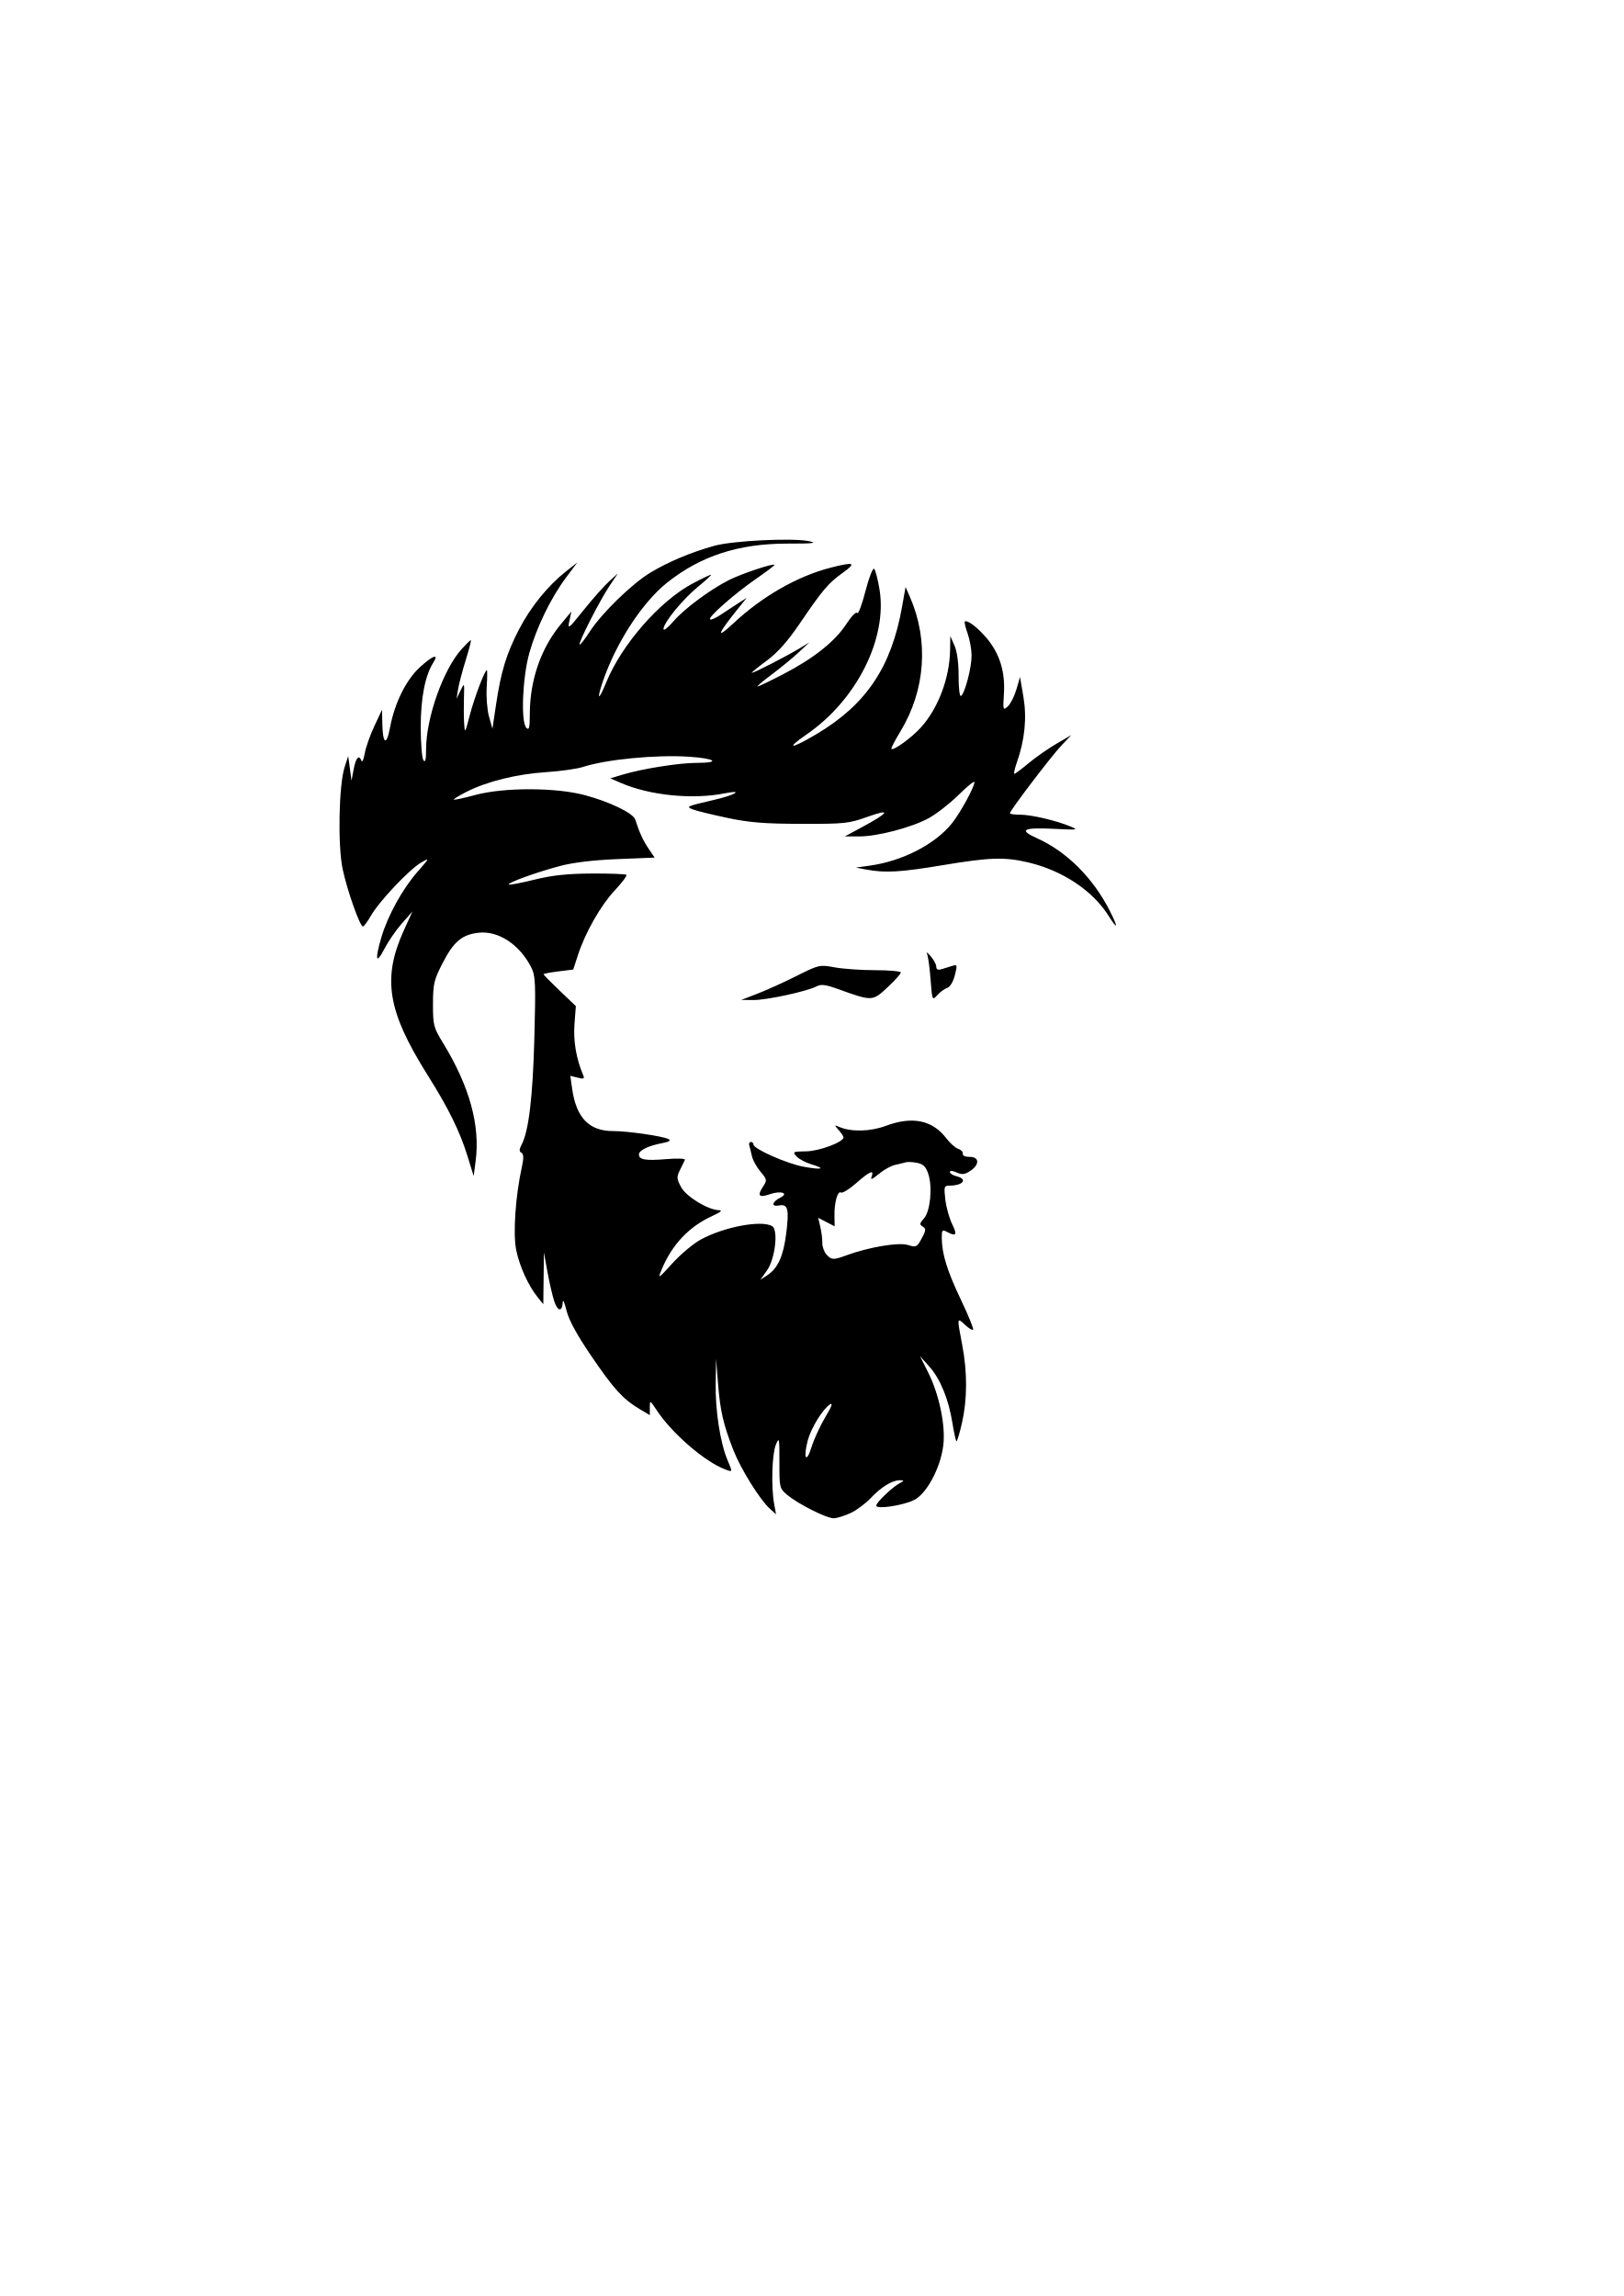
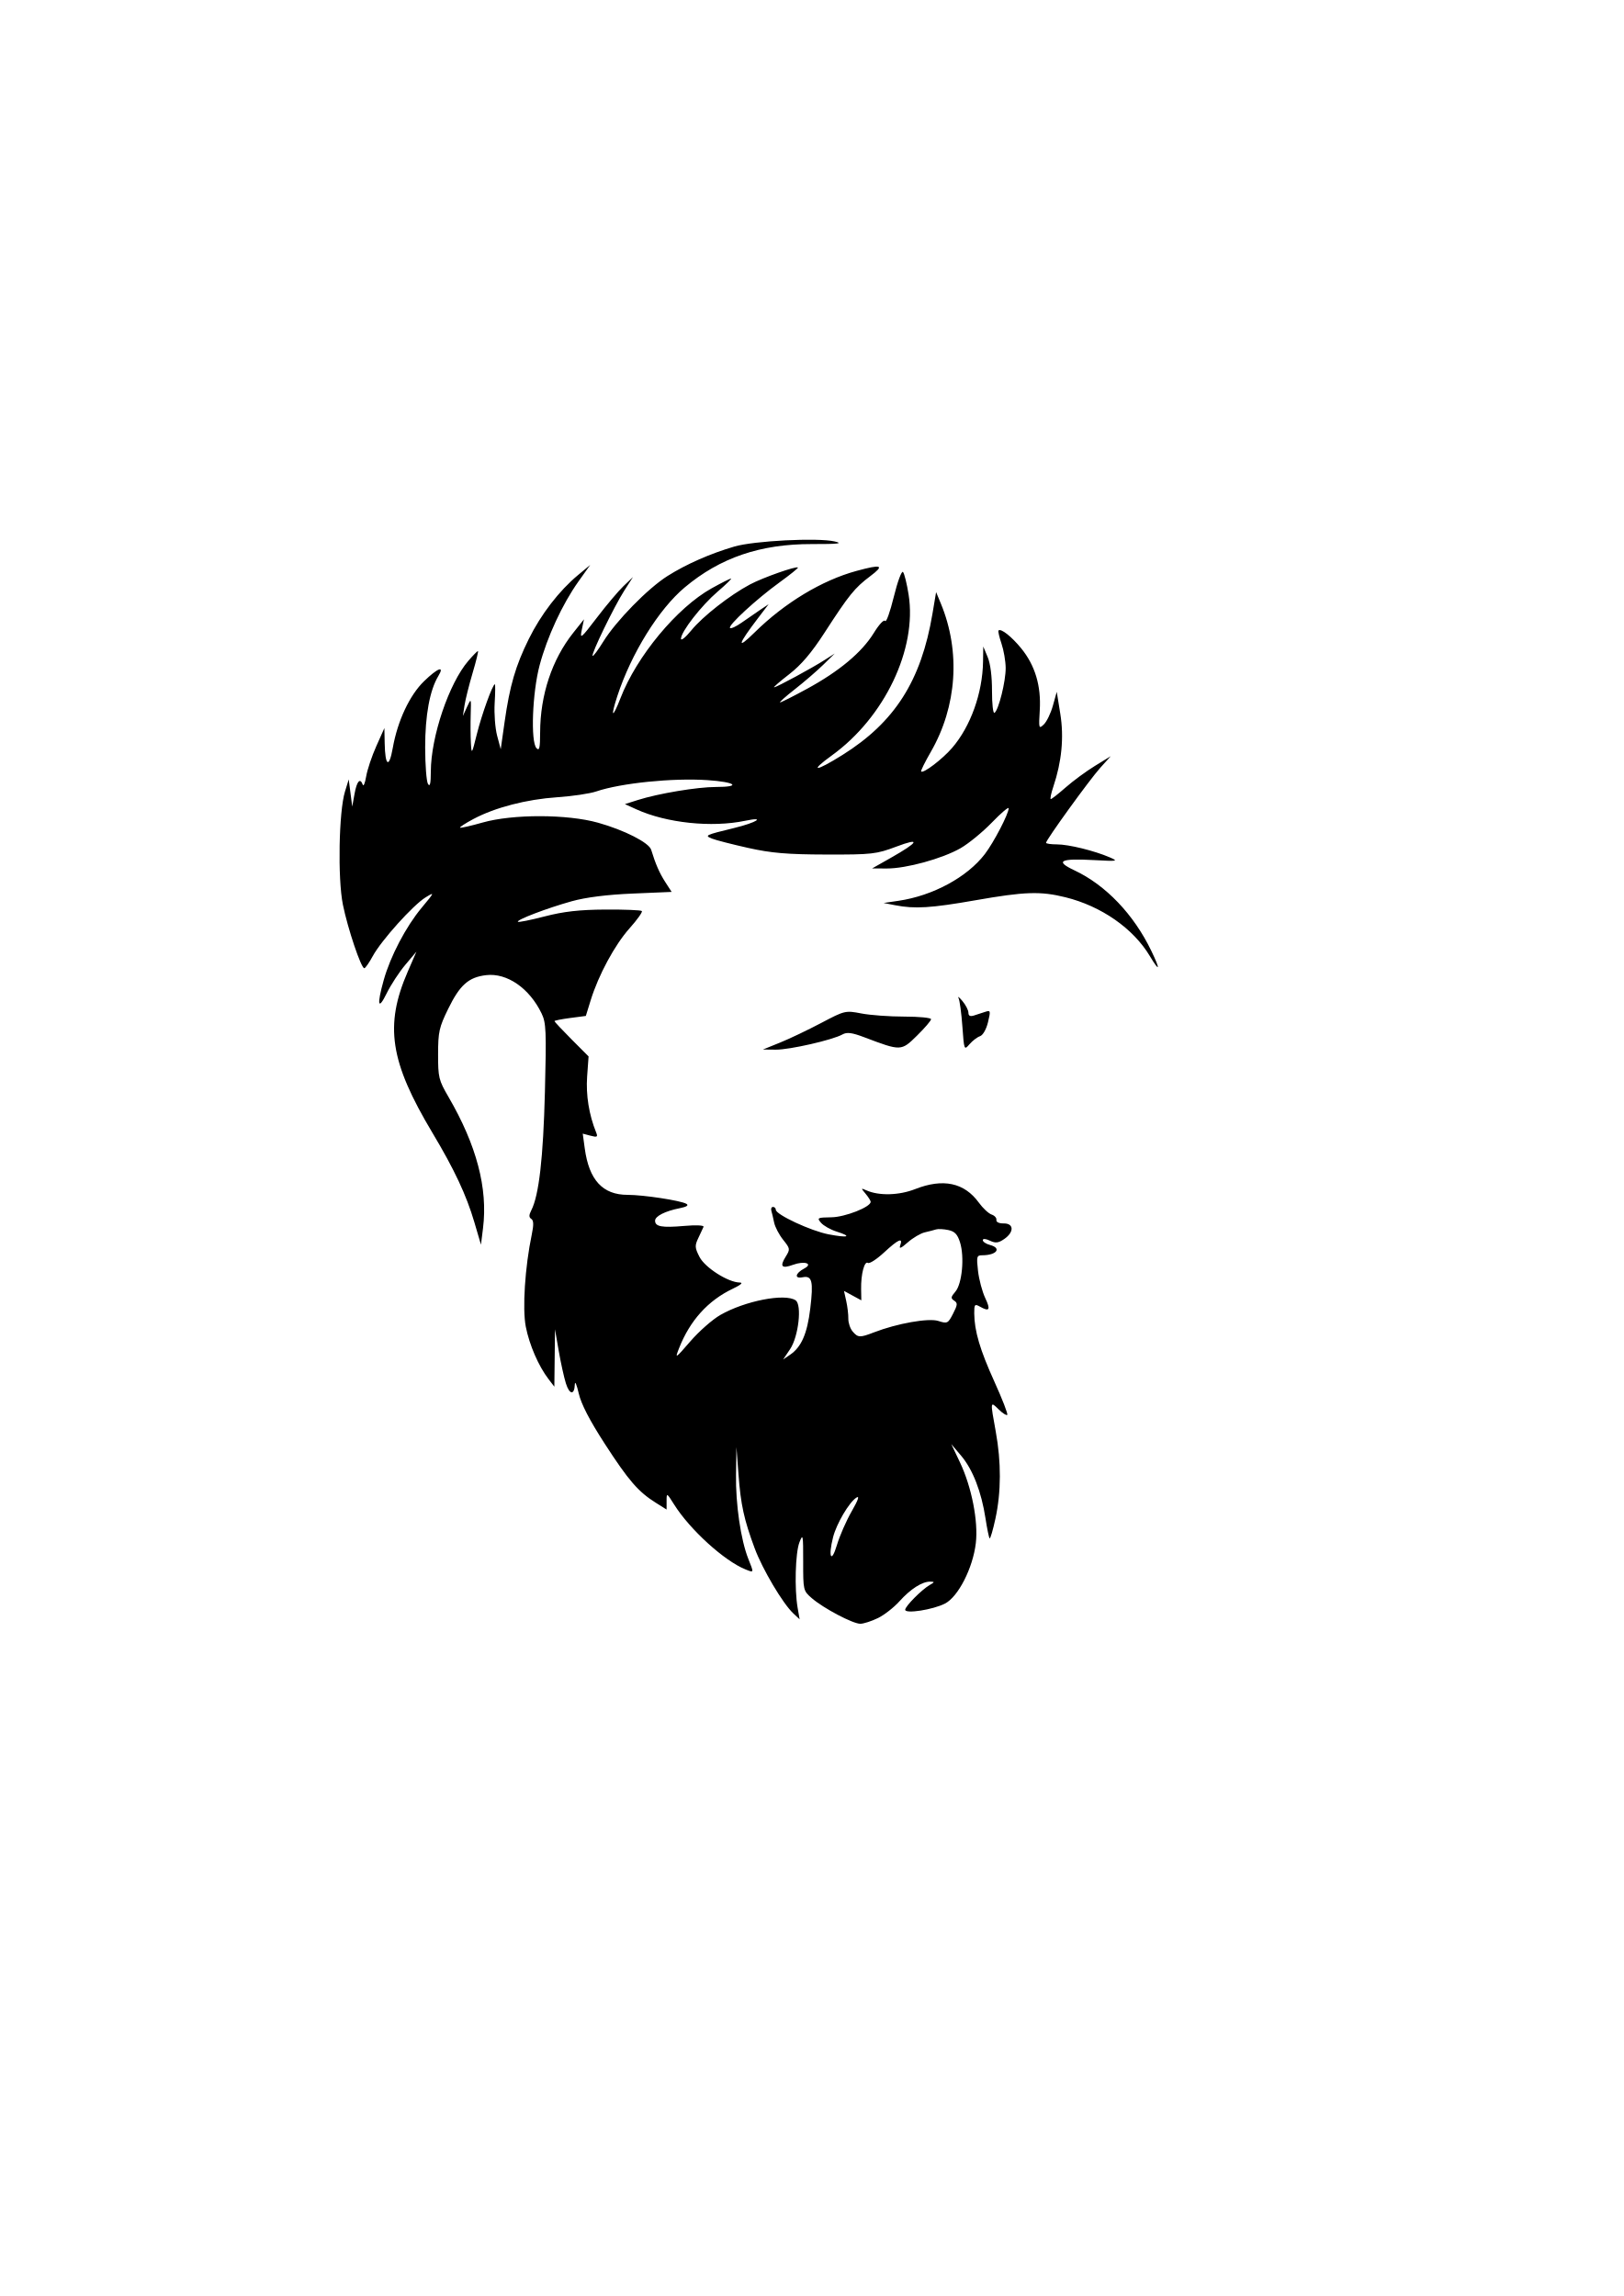
<svg xmlns="http://www.w3.org/2000/svg" width="210mm" height="297mm" viewBox="0 0 210 297" version="1.1" id="svg1" xml:space="preserve">
  <defs id="defs1" />
  <g id="layer1">
-     <path style="fill:#000000" d="m 109.98,195.737 c 0.776,-0.36 1.967,-1.243 2.646,-1.963 1.357,-1.438 2.795,-2.312 3.775,-2.295 0.571,0.01 0.563,0.05 -0.071,0.399 -0.981,0.54 -2.999,2.48 -2.999,2.883 0,0.504 3.408,-6.6e-4 4.885,-0.723 1.623,-0.793 3.418,-4.139 3.781,-7.047 0.319,-2.551 -0.512,-6.573 -1.954,-9.458 l -1.058,-2.117 1.223,1.375 c 1.413,1.588 2.477,4.198 2.977,7.302 0.193,1.197 0.42,2.246 0.505,2.331 0.085,0.085 0.408,-0.96 0.718,-2.321 0.705,-3.101 0.717,-6.585 0.034,-10.155 -0.683,-3.569 -0.684,-3.562 0.351,-2.59 0.484,0.455 0.963,0.745 1.063,0.645 0.1,-0.1 -0.605,-1.834 -1.568,-3.853 -1.787,-3.748 -2.468,-5.945 -2.484,-8.004 -0.008,-1.037 0.063,-1.121 0.674,-0.794 1.198,0.641 1.363,0.399 0.674,-0.992 -0.369,-0.747 -0.768,-2.175 -0.887,-3.175 -0.198,-1.669 -0.156,-1.818 0.511,-1.818 1.775,0 2.439,-0.832 0.96,-1.203 -0.485,-0.122 -0.882,-0.374 -0.882,-0.56 0,-0.201 0.353,-0.178 0.867,0.057 0.695,0.317 1.046,0.278 1.764,-0.192 1.234,-0.809 1.193,-1.838 -0.074,-1.82 -0.566,0.008 -0.936,-0.161 -0.889,-0.406 0.045,-0.231 -0.219,-0.515 -0.586,-0.631 -0.367,-0.116 -1.069,-0.739 -1.56,-1.383 -1.788,-2.344 -4.39,-2.873 -7.819,-1.591 -1.986,0.743 -4.44,0.803 -5.991,0.146 -0.679,-0.287 -0.682,-0.272 -0.088,0.406 0.34,0.388 0.617,0.808 0.617,0.935 0,0.608 -3.137,1.783 -4.825,1.806 -1.72,0.024 -1.794,0.062 -1.265,0.646 0.308,0.341 1.171,0.803 1.917,1.027 1.952,0.585 1.411,0.757 -0.995,0.317 -2.169,-0.397 -6.473,-2.304 -6.473,-2.869 0,-0.182 -0.154,-0.331 -0.342,-0.331 -0.188,0 -0.281,0.198 -0.206,0.441 0.075,0.243 0.228,0.865 0.342,1.384 0.113,0.519 0.611,1.424 1.106,2.013 0.868,1.032 0.879,1.103 0.305,1.978 -0.75,1.145 -0.481,1.425 0.903,0.942 1.413,-0.493 2.525,-0.145 1.379,0.431 -1.113,0.56 -1.243,1.222 -0.2,1.023 1.17,-0.224 1.345,0.458 0.939,3.662 -0.37,2.916 -1.083,4.477 -2.455,5.371 l -0.875,0.57 0.857,-1.212 c 1.038,-1.468 1.478,-5.192 0.673,-5.702 -1.326,-0.84 -6.206,0.065 -9.233,1.712 -0.959,0.522 -2.614,1.906 -3.678,3.075 -1.861,2.046 -1.913,2.077 -1.389,0.807 1.336,-3.234 3.548,-5.565 6.591,-6.946 1.001,-0.454 1.313,-0.718 0.853,-0.723 -1.416,-0.015 -4.262,-1.738 -4.935,-2.988 -0.577,-1.072 -0.594,-1.316 -0.152,-2.2 0.273,-0.547 0.563,-1.138 0.644,-1.314 0.086,-0.186 -0.917,-0.231 -2.39,-0.107 -2.711,0.227 -3.555,0.082 -3.555,-0.613 0,-0.526 1.235,-1.122 3.014,-1.456 0.874,-0.164 1.15,-0.336 0.825,-0.514 -0.699,-0.384 -5.269,-1.047 -7.216,-1.047 -3.054,0 -4.726,-1.727 -5.254,-5.425 l -0.245,-1.721 0.955,0.24 c 0.826,0.207 0.918,0.154 0.684,-0.396 -0.872,-2.048 -1.263,-4.359 -1.1,-6.513 l 0.177,-2.35 -2.093,-1.997 c -1.151,-1.098 -2.093,-2.054 -2.093,-2.123 0,-0.069 0.866,-0.234 1.925,-0.367 l 1.925,-0.24 0.588,-1.813 c 0.96,-2.962 2.958,-6.483 4.778,-8.421 0.938,-0.999 1.615,-1.905 1.506,-2.014 -0.109,-0.109 -2.13,-0.187 -4.49,-0.173 -3.164,0.018 -5.116,0.228 -7.431,0.8 -1.727,0.426 -3.206,0.708 -3.288,0.627 -0.217,-0.217 3.556,-1.587 6.604,-2.396 1.716,-0.456 4.335,-0.771 7.453,-0.897 l 4.808,-0.194 -0.781,-1.151 c -0.711,-1.048 -1.2,-2.113 -1.729,-3.766 -0.267,-0.834 -3.293,-2.301 -6.522,-3.162 -3.779,-1.008 -10.468,-1.017 -14.165,-0.02 -1.455,0.393 -2.701,0.661 -2.769,0.597 -0.068,-0.064 0.672,-0.519 1.644,-1.012 2.648,-1.342 6.515,-2.297 10.283,-2.539 1.851,-0.119 4.005,-0.424 4.786,-0.677 3.019,-0.978 9.407,-1.595 13.66,-1.321 3.469,0.224 4.201,0.799 1.016,0.799 -2.262,0 -7.063,0.763 -9.571,1.521 l -1.587,0.48 1.411,0.61 c 3.694,1.598 9.235,2.152 13.348,1.335 2.585,-0.513 1.44,0.197 -1.367,0.847 -3.562,0.826 -3.653,0.868 -2.693,1.238 0.452,0.174 2.436,0.66 4.41,1.079 2.851,0.606 4.819,0.766 9.585,0.777 5.62,0.013 6.162,-0.045 8.616,-0.924 3.047,-1.091 2.76,-0.543 -0.687,1.314 l -2.285,1.231 1.796,0.008 c 2.378,0.011 6.814,-1.149 9.049,-2.365 0.988,-0.538 2.722,-1.889 3.854,-3.004 1.132,-1.115 2.058,-1.863 2.058,-1.664 0,0.644 -1.823,3.981 -2.922,5.349 -2.17,2.701 -6.385,4.87 -10.605,5.459 l -1.82,0.254 1.411,0.263 c 2.409,0.449 4.402,0.332 9.859,-0.58 6.067,-1.013 7.975,-1.074 11.046,-0.349 4.406,1.039 8.327,3.641 10.362,6.877 1.223,1.945 1.308,1.62 0.166,-0.634 -2.15,-4.243 -5.591,-7.671 -9.417,-9.382 -2.449,-1.095 -1.793,-1.42 2.428,-1.2 2.848,0.148 2.987,0.125 1.902,-0.32 -1.904,-0.78 -5.054,-1.517 -6.489,-1.517 -0.735,0 -1.337,-0.084 -1.337,-0.187 0,-0.341 5.345,-7.373 6.653,-8.753 l 1.285,-1.356 -1.94,1.133 c -1.067,0.623 -2.677,1.749 -3.577,2.502 -0.9,0.753 -1.726,1.369 -1.836,1.369 -0.11,0 0.029,-0.648 0.308,-1.441 1.035,-2.933 1.321,-5.774 0.857,-8.512 l -0.436,-2.57 -0.473,1.615 c -0.26,0.888 -0.761,1.875 -1.114,2.194 -0.614,0.555 -0.635,0.485 -0.497,-1.671 0.18,-2.83 -0.575,-5.227 -2.271,-7.208 -1.187,-1.387 -2.508,-2.375 -2.794,-2.089 -0.072,0.072 0.094,0.759 0.368,1.528 0.274,0.769 0.505,2.043 0.513,2.833 0.017,1.557 -0.868,4.942 -1.374,5.254 -0.172,0.106 -0.309,-1.038 -0.303,-2.542 0.006,-1.704 -0.195,-3.201 -0.531,-3.97 l -0.541,-1.235 -0.029,1.778 c -0.059,3.653 -1.527,7.551 -3.782,10.048 -1.198,1.327 -3.556,3.036 -3.814,2.766 -0.067,-0.071 0.465,-1.097 1.183,-2.28 3.222,-5.313 3.679,-11.73 1.232,-17.337 l -0.578,-1.325 -0.447,2.525 c -1.385,7.827 -4.626,12.666 -11.043,16.489 -3.354,1.998 -4.16,2.021 -1.278,0.036 6.443,-4.438 10.445,-12.417 9.397,-18.74 -0.215,-1.298 -0.527,-2.496 -0.693,-2.662 -0.167,-0.167 -0.67,1.128 -1.127,2.9 -0.454,1.761 -0.932,3.03 -1.062,2.819 -0.135,-0.219 -0.735,0.387 -1.403,1.417 -1.459,2.252 -4.242,4.464 -8.189,6.508 -1.68,0.87 -3.166,1.582 -3.302,1.582 -0.136,0 0.683,-0.693 1.82,-1.541 1.137,-0.847 2.702,-2.132 3.478,-2.854 l 1.411,-1.314 -1.235,0.752 c -1.589,0.968 -5.912,3.193 -6.204,3.193 -0.123,0 0.711,-0.688 1.853,-1.529 1.467,-1.08 2.739,-2.504 4.335,-4.851 2.991,-4.4 3.694,-5.228 5.592,-6.585 1.809,-1.294 1.441,-1.43 -1.677,-0.622 -4.242,1.099 -8.81,3.723 -12.497,7.179 -2.268,2.126 -2.094,1.458 0.445,-1.706 l 1.274,-1.587 -1.058,0.674 c -0.582,0.371 -1.605,1.041 -2.273,1.49 -0.668,0.449 -1.303,0.724 -1.411,0.613 -0.277,-0.286 3.233,-3.363 6.063,-5.314 1.309,-0.902 2.332,-1.688 2.275,-1.745 -0.201,-0.201 -4.317,1.181 -5.889,1.977 -2.474,1.254 -5.809,3.738 -7.201,5.363 -0.696,0.814 -1.265,1.252 -1.264,0.975 0.003,-0.821 2.502,-3.875 4.509,-5.511 1.026,-0.836 1.763,-1.52 1.637,-1.52 -0.126,0 -1.201,0.516 -2.389,1.147 -4.249,2.255 -9.194,7.927 -11.183,12.826 -0.992,2.445 -1.256,2.279 -0.388,-0.244 1.713,-4.977 5.082,-10.147 8.27,-12.691 4.351,-3.472 9.276,-5.071 15.592,-5.061 3.257,0.005 3.908,-0.065 2.822,-0.304 -2.092,-0.46 -9.893,-0.083 -12.326,0.595 -2.959,0.825 -5.892,2.054 -8.188,3.432 -2.416,1.45 -6.325,5.248 -7.896,7.673 -0.641,0.99 -1.229,1.737 -1.306,1.66 -0.201,-0.201 2.628,-5.749 3.887,-7.621 l 1.067,-1.587 -1.161,1.058 c -0.638,0.582 -2.112,2.246 -3.276,3.697 -1.961,2.446 -2.096,2.549 -1.846,1.411 l 0.269,-1.227 -1.309,1.566 c -2.615,3.128 -4.061,7.263 -4.071,11.645 -0.004,1.82 -0.093,2.187 -0.446,1.834 -0.739,-0.739 -0.512,-6.491 0.382,-9.681 0.929,-3.314 2.793,-7.143 4.759,-9.775 l 1.45,-1.94 -1.483,1.173 c -2.331,1.843 -4.56,4.594 -6.052,7.471 -1.631,3.143 -2.339,5.455 -2.975,9.718 l -0.471,3.159 -0.442,-1.582 c -0.243,-0.87 -0.379,-2.577 -0.301,-3.792 0.077,-1.216 0.088,-2.21 0.023,-2.21 -0.272,0 -1.613,3.534 -2.21,5.821 -0.617,2.367 -0.648,2.411 -0.73,1.058 -0.047,-0.776 -0.058,-2.284 -0.024,-3.351 0.062,-1.931 0.06,-1.935 -0.449,-0.882 l -0.511,1.058 0.199,-1.235 c 0.11,-0.679 0.558,-2.386 0.996,-3.792 0.438,-1.407 0.732,-2.558 0.653,-2.558 -0.079,0 -0.61,0.516 -1.181,1.147 -2.375,2.627 -4.592,8.855 -4.603,12.933 -0.004,1.403 -0.104,1.819 -0.347,1.443 -0.188,-0.291 -0.344,-2.207 -0.347,-4.258 -0.005,-3.756 0.567,-6.706 1.62,-8.354 0.797,-1.247 -0.068,-0.943 -1.762,0.618 -1.762,1.624 -3.247,4.638 -3.83,7.773 -0.453,2.433 -0.942,2.167 -0.997,-0.542 l -0.036,-1.764 -0.994,2.117 c -0.547,1.164 -1.106,2.752 -1.242,3.528 -0.137,0.776 -0.324,1.213 -0.417,0.97 -0.324,-0.85 -0.727,-0.427 -1.009,1.058 l -0.284,1.499 -0.215,-1.587 -0.215,-1.587 -0.459,1.411 c -0.757,2.328 -0.909,10.143 -0.258,13.209 0.592,2.785 2.234,7.43 2.626,7.425 0.129,-0.002 0.599,-0.642 1.045,-1.423 1.044,-1.827 4.949,-5.958 6.475,-6.848 1.143,-0.667 1.127,-0.628 -0.494,1.227 -1.923,2.2 -3.826,5.657 -4.642,8.433 -0.859,2.921 -0.7,3.606 0.36,1.55 0.508,-0.985 1.538,-2.486 2.289,-3.334 l 1.366,-1.543 -1.063,2.328 c -2.876,6.297 -2.195,10.528 3.032,18.839 2.682,4.264 4.16,7.264 5.137,10.422 l 0.813,2.631 0.254,-1.94 c 0.606,-4.636 -0.789,-9.676 -4.241,-15.32 -1.198,-1.958 -1.278,-2.274 -1.274,-4.984 0.004,-2.606 0.127,-3.13 1.235,-5.287 1.438,-2.799 2.503,-3.701 4.655,-3.944 2.565,-0.289 5.32,1.521 6.814,4.476 0.555,1.098 0.597,2.035 0.406,9.172 -0.205,7.69 -0.732,12.055 -1.665,13.799 -0.307,0.574 -0.309,0.828 -0.006,1.015 0.29,0.179 0.307,0.688 0.061,1.807 -0.837,3.803 -1.17,8.679 -0.736,10.78 0.442,2.139 1.562,4.594 2.793,6.123 l 0.71,0.882 0.04,-3.351 0.04,-3.351 0.457,2.519 c 0.251,1.385 0.647,3.093 0.879,3.796 0.445,1.348 1.05,1.405 1.1,0.103 0.017,-0.425 0.231,0.056 0.476,1.068 0.303,1.249 1.333,3.145 3.207,5.9 2.914,4.285 4.1,5.587 6.253,6.873 l 1.323,0.79 v -0.993 c 0,-0.984 0.008,-0.98 0.929,0.412 1.94,2.933 6.167,6.588 8.757,7.573 1.059,0.403 1.046,0.449 0.34,-1.24 -0.922,-2.206 -1.563,-6.383 -1.507,-9.81 l 0.053,-3.232 0.249,3.175 c 0.278,3.55 0.679,5.292 1.989,8.643 0.958,2.45 3.457,6.457 4.738,7.597 l 0.779,0.693 -0.246,-1.342 c -0.402,-2.194 -0.28,-6.42 0.22,-7.646 0.433,-1.06 0.466,-0.899 0.461,2.251 -0.005,3.343 0.01,3.405 1.053,4.266 1.435,1.185 5.058,3.002 5.965,2.993 0.406,-0.004 1.372,-0.302 2.149,-0.662 z m -5.498,-9.448 c 0.426,-1.583 1.955,-4.056 2.854,-4.617 0.425,-0.265 0.238,0.254 -0.576,1.606 -0.662,1.099 -1.478,2.875 -1.814,3.947 -0.686,2.191 -1.088,1.38 -0.464,-0.936 z m 2.407,-24.013 c -0.305,-0.34 -0.546,-1.014 -0.535,-1.499 0.011,-0.485 -0.105,-1.414 -0.257,-2.064 l -0.276,-1.182 1.064,0.55 1.064,0.55 -0.025,-1.308 c -0.033,-1.735 0.404,-3.331 0.838,-3.062 0.192,0.118 1.083,-0.431 1.98,-1.22 1.76,-1.549 2.352,-1.794 1.98,-0.818 -0.169,0.442 0.093,0.342 0.92,-0.353 0.636,-0.534 1.58,-1.063 2.099,-1.176 0.519,-0.113 1.143,-0.268 1.388,-0.343 0.245,-0.075 0.913,-0.044 1.486,0.071 0.798,0.16 1.136,0.496 1.448,1.441 0.564,1.71 0.254,4.846 -0.57,5.756 -0.566,0.625 -0.588,0.779 -0.149,1.05 0.443,0.274 0.424,0.485 -0.135,1.523 -0.616,1.144 -0.708,1.187 -1.806,0.85 -1.195,-0.367 -5.06,0.285 -7.907,1.332 -1.715,0.631 -1.959,0.622 -2.605,-0.098 z m 14.338,-33.553 c 0.365,-0.405 0.942,-0.825 1.283,-0.933 0.359,-0.114 0.772,-0.798 0.983,-1.63 0.338,-1.332 0.316,-1.419 -0.313,-1.224 -0.372,0.115 -0.994,0.308 -1.382,0.427 -0.489,0.151 -0.706,0.055 -0.706,-0.314 0,-0.292 -0.33,-0.906 -0.732,-1.364 -0.403,-0.458 -0.618,-0.612 -0.477,-0.342 0.14,0.27 0.351,1.756 0.468,3.303 0.211,2.784 0.219,2.805 0.877,2.076 z m -6.45,-0.998 c 0.951,-0.889 1.729,-1.754 1.729,-1.922 0,-0.167 -1.479,-0.304 -3.287,-0.304 -1.808,0 -4.18,-0.165 -5.271,-0.367 -1.944,-0.359 -2.045,-0.336 -4.915,1.107 -1.612,0.811 -3.883,1.841 -5.047,2.29 l -2.117,0.816 1.587,0.015 c 1.685,0.016 6.971,-1.133 8.171,-1.775 0.553,-0.296 1.168,-0.219 2.71,0.337 4.481,1.617 4.501,1.616 6.44,-0.197 z" id="path1" />
+     <path style="fill:#000000;stroke-width:1.081" d="m 113.54,209.311 c 0.818,-0.399 2.073,-1.377 2.788,-2.174 1.431,-1.593 2.945,-2.561 3.978,-2.543 0.601,0.011 0.594,0.056 -0.074,0.442 -1.033,0.598 -3.16,2.748 -3.16,3.194 0,0.558 3.591,-7.3e-4 5.149,-0.801 1.71,-0.879 3.602,-4.585 3.985,-7.807 0.336,-2.826 -0.54,-7.282 -2.059,-10.477 l -1.115,-2.345 1.289,1.523 c 1.49,1.76 2.611,4.65 3.138,8.089 0.203,1.326 0.443,2.488 0.532,2.582 0.09,0.094 0.43,-1.063 0.756,-2.571 0.743,-3.436 0.756,-7.295 0.036,-11.249 -0.72,-3.954 -0.721,-3.946 0.37,-2.869 0.51,0.504 1.014,0.826 1.12,0.715 0.106,-0.111 -0.638,-2.031 -1.652,-4.268 -1.883,-4.152 -2.601,-6.586 -2.618,-8.867 -0.008,-1.149 0.066,-1.241 0.71,-0.879 1.263,0.71 1.436,0.442 0.711,-1.099 -0.389,-0.827 -0.81,-2.41 -0.935,-3.517 -0.208,-1.849 -0.164,-2.014 0.538,-2.014 1.871,0 2.57,-0.922 1.012,-1.333 -0.511,-0.135 -0.929,-0.414 -0.929,-0.62 0,-0.222 0.372,-0.197 0.914,0.063 0.732,0.351 1.102,0.308 1.859,-0.213 1.301,-0.896 1.257,-2.036 -0.078,-2.016 -0.596,0.009 -0.987,-0.178 -0.937,-0.449 0.047,-0.256 -0.231,-0.57 -0.618,-0.699 -0.387,-0.129 -1.127,-0.818 -1.645,-1.532 -1.884,-2.597 -4.627,-3.183 -8.24,-1.762 -2.093,0.823 -4.679,0.89 -6.314,0.162 -0.715,-0.318 -0.719,-0.301 -0.093,0.45 0.358,0.43 0.651,0.895 0.651,1.035 0,0.674 -3.306,1.975 -5.085,2.001 -1.812,0.026 -1.89,0.068 -1.334,0.715 0.325,0.378 1.234,0.89 2.02,1.137 2.057,0.648 1.487,0.839 -1.049,0.352 -2.286,-0.439 -6.822,-2.552 -6.822,-3.178 0,-0.201 -0.162,-0.366 -0.36,-0.366 -0.198,0 -0.296,0.22 -0.217,0.489 0.079,0.269 0.241,0.959 0.36,1.533 0.119,0.575 0.644,1.578 1.166,2.23 0.915,1.143 0.926,1.221 0.322,2.192 -0.79,1.268 -0.507,1.578 0.952,1.044 1.489,-0.546 2.661,-0.161 1.453,0.477 -1.173,0.62 -1.31,1.354 -0.211,1.133 1.233,-0.248 1.417,0.507 0.989,4.057 -0.39,3.23 -1.142,4.96 -2.587,5.95 l -0.922,0.631 0.903,-1.342 c 1.094,-1.626 1.557,-5.752 0.709,-6.316 -1.398,-0.931 -6.541,0.072 -9.73,1.896 -1.011,0.578 -2.755,2.111 -3.876,3.407 -1.961,2.267 -2.017,2.3 -1.464,0.894 1.408,-3.583 3.739,-6.165 6.947,-7.694 1.055,-0.503 1.384,-0.796 0.899,-0.801 -1.492,-0.017 -4.491,-1.925 -5.201,-3.31 -0.608,-1.187 -0.626,-1.458 -0.16,-2.437 0.288,-0.606 0.594,-1.26 0.679,-1.455 0.09,-0.206 -0.967,-0.255 -2.519,-0.119 -2.857,0.252 -3.747,0.091 -3.747,-0.679 0,-0.582 1.302,-1.243 3.176,-1.613 0.921,-0.182 1.212,-0.372 0.87,-0.57 -0.737,-0.426 -5.553,-1.16 -7.605,-1.16 -3.219,0 -4.981,-1.913 -5.537,-6.01 l -0.259,-1.907 1.006,0.266 c 0.87,0.23 0.968,0.17 0.721,-0.438 -0.919,-2.269 -1.331,-4.829 -1.16,-7.215 l 0.187,-2.603 -2.206,-2.212 c -1.213,-1.217 -2.206,-2.275 -2.206,-2.352 0,-0.077 0.913,-0.259 2.029,-0.406 l 2.029,-0.266 0.62,-2.009 c 1.012,-3.281 3.118,-7.181 5.036,-9.329 0.988,-1.106 1.702,-2.11 1.587,-2.231 -0.115,-0.121 -2.245,-0.207 -4.732,-0.192 -3.334,0.02 -5.392,0.253 -7.831,0.886 -1.82,0.472 -3.379,0.785 -3.465,0.695 -0.229,-0.24 3.748,-1.758 6.959,-2.655 1.809,-0.505 4.569,-0.855 7.855,-0.994 l 5.067,-0.215 -0.823,-1.276 c -0.749,-1.161 -1.265,-2.341 -1.822,-4.172 -0.281,-0.923 -3.47,-2.549 -6.873,-3.503 -3.982,-1.117 -11.032,-1.127 -14.929,-0.022 -1.534,0.435 -2.847,0.733 -2.918,0.662 -0.071,-0.071 0.708,-0.575 1.733,-1.121 2.791,-1.487 6.867,-2.545 10.837,-2.813 1.951,-0.132 4.221,-0.469 5.044,-0.75 3.181,-1.083 9.914,-1.767 14.396,-1.463 3.656,0.248 4.427,0.885 1.071,0.885 -2.384,0 -7.444,0.845 -10.087,1.685 l -1.673,0.532 1.487,0.676 c 3.893,1.77 9.733,2.384 14.067,1.479 2.725,-0.569 1.517,0.218 -1.44,0.939 -3.754,0.915 -3.85,0.962 -2.838,1.371 0.476,0.193 2.568,0.731 4.647,1.196 3.005,0.672 5.079,0.848 10.102,0.861 5.923,0.015 6.494,-0.05 9.081,-1.024 3.211,-1.209 2.909,-0.602 -0.724,1.456 l -2.408,1.364 1.892,0.009 c 2.506,0.012 7.182,-1.273 9.537,-2.62 1.041,-0.596 2.869,-2.093 4.062,-3.328 1.193,-1.235 2.169,-2.064 2.169,-1.844 0,0.714 -1.921,4.41 -3.079,5.925 -2.287,2.992 -6.729,5.395 -11.176,6.047 l -1.918,0.281 1.487,0.291 c 2.539,0.497 4.639,0.367 10.391,-0.642 6.394,-1.122 8.405,-1.189 11.642,-0.387 4.644,1.151 8.776,4.034 10.92,7.619 1.289,2.155 1.378,1.794 0.175,-0.703 -2.266,-4.7 -5.892,-8.498 -9.924,-10.393 -2.581,-1.213 -1.89,-1.573 2.559,-1.33 3.001,0.164 3.148,0.138 2.004,-0.354 -2.007,-0.864 -5.327,-1.68 -6.838,-1.68 -0.775,0 -1.409,-0.093 -1.409,-0.207 0,-0.378 5.633,-8.167 7.011,-9.697 l 1.354,-1.502 -2.045,1.255 c -1.125,0.69 -2.821,1.938 -3.769,2.772 -0.949,0.834 -1.819,1.517 -1.935,1.517 -0.116,0 0.03,-0.718 0.325,-1.596 1.091,-3.249 1.392,-6.397 0.903,-9.43 l -0.459,-2.847 -0.499,1.789 c -0.274,0.984 -0.802,2.078 -1.174,2.431 -0.647,0.615 -0.669,0.537 -0.524,-1.851 0.19,-3.135 -0.606,-5.79 -2.393,-7.985 -1.251,-1.537 -2.643,-2.631 -2.944,-2.314 -0.076,0.079 0.099,0.841 0.387,1.693 0.289,0.852 0.532,2.264 0.541,3.138 0.018,1.724 -0.915,5.474 -1.448,5.82 -0.181,0.118 -0.325,-1.15 -0.32,-2.817 0.006,-1.888 -0.205,-3.546 -0.56,-4.398 l -0.57,-1.368 -0.03,1.97 c -0.062,4.047 -1.609,8.365 -3.986,11.131 -1.263,1.469 -3.748,3.364 -4.02,3.064 -0.071,-0.078 0.49,-1.215 1.246,-2.526 3.396,-5.886 3.877,-12.994 1.299,-19.206 l -0.609,-1.468 -0.471,2.798 c -1.46,8.67 -4.875,14.032 -11.638,18.266 -3.534,2.213 -4.384,2.239 -1.347,0.04 6.791,-4.916 11.007,-13.756 9.903,-20.76 -0.227,-1.438 -0.555,-2.765 -0.73,-2.949 -0.176,-0.185 -0.706,1.249 -1.188,3.213 -0.478,1.951 -0.982,3.356 -1.119,3.123 -0.143,-0.243 -0.775,0.429 -1.478,1.57 -1.538,2.495 -4.471,4.945 -8.63,7.21 -1.771,0.964 -3.337,1.753 -3.48,1.753 -0.143,0 0.72,-0.768 1.918,-1.707 1.198,-0.939 2.848,-2.362 3.666,-3.162 l 1.487,-1.455 -1.301,0.833 c -1.675,1.072 -6.23,3.537 -6.538,3.537 -0.13,0 0.749,-0.762 1.953,-1.694 1.546,-1.197 2.887,-2.774 4.568,-5.374 3.152,-4.874 3.893,-5.791 5.894,-7.295 1.907,-1.433 1.519,-1.584 -1.768,-0.689 -4.471,1.218 -9.284,4.124 -13.17,7.953 -2.39,2.355 -2.207,1.616 0.469,-1.89 l 1.342,-1.759 -1.115,0.747 c -0.613,0.411 -1.691,1.153 -2.395,1.651 -0.704,0.497 -1.373,0.803 -1.487,0.679 -0.292,-0.317 3.407,-3.725 6.39,-5.887 1.379,-1 2.458,-1.87 2.397,-1.933 -0.212,-0.223 -4.549,1.308 -6.206,2.19 -2.607,1.389 -6.122,4.141 -7.589,5.942 -0.734,0.901 -1.334,1.387 -1.333,1.08 0.003,-0.91 2.637,-4.293 4.752,-6.105 1.081,-0.926 1.857,-1.684 1.725,-1.684 -0.132,0 -1.265,0.572 -2.518,1.27 -4.478,2.498 -9.69,8.781 -11.785,14.208 -1.046,2.709 -1.324,2.525 -0.408,-0.27 1.805,-5.513 5.356,-11.24 8.716,-14.059 4.585,-3.846 9.776,-5.618 16.432,-5.607 3.433,0.005 4.119,-0.072 2.974,-0.337 -2.204,-0.509 -10.426,-0.092 -12.99,0.659 -3.118,0.914 -6.21,2.276 -8.629,3.802 -2.546,1.606 -6.665,5.814 -8.322,8.5 -0.676,1.096 -1.295,1.924 -1.376,1.839 -0.212,-0.223 2.77,-6.368 4.096,-8.442 l 1.125,-1.759 -1.223,1.172 c -0.673,0.645 -2.226,2.488 -3.452,4.095 -2.067,2.71 -2.209,2.824 -1.946,1.563 l 0.283,-1.359 -1.38,1.735 c -2.756,3.465 -4.279,8.046 -4.29,12.901 -0.004,2.017 -0.098,2.423 -0.47,2.032 -0.779,-0.819 -0.54,-7.19 0.403,-10.724 0.979,-3.671 2.944,-7.913 5.016,-10.829 l 1.528,-2.149 -1.563,1.299 c -2.456,2.041 -4.805,5.089 -6.379,8.276 -1.719,3.482 -2.465,6.044 -3.135,10.765 l -0.497,3.499 -0.466,-1.752 c -0.256,-0.964 -0.399,-2.854 -0.318,-4.201 0.082,-1.347 0.093,-2.449 0.025,-2.449 -0.286,0 -1.7,3.915 -2.329,6.448 -0.651,2.622 -0.683,2.671 -0.77,1.172 -0.05,-0.86 -0.061,-2.53 -0.025,-3.713 0.065,-2.139 0.063,-2.144 -0.473,-0.977 l -0.538,1.172 0.21,-1.368 c 0.115,-0.752 0.588,-2.643 1.05,-4.201 0.462,-1.558 0.772,-2.833 0.688,-2.833 -0.083,0 -0.643,0.572 -1.244,1.27 -2.503,2.91 -4.839,9.81 -4.851,14.327 -0.004,1.555 -0.11,2.016 -0.366,1.598 -0.198,-0.322 -0.363,-2.445 -0.366,-4.716 -0.005,-4.16 0.597,-7.428 1.708,-9.255 0.84,-1.381 -0.072,-1.045 -1.857,0.685 -1.857,1.799 -3.422,5.138 -4.036,8.611 -0.477,2.696 -0.993,2.401 -1.051,-0.6 l -0.038,-1.954 -1.047,2.345 c -0.576,1.29 -1.165,3.048 -1.309,3.908 -0.144,0.86 -0.342,1.343 -0.439,1.075 -0.342,-0.942 -0.766,-0.473 -1.063,1.172 l -0.3,1.661 -0.227,-1.759 -0.227,-1.759 -0.483,1.563 c -0.797,2.579 -0.958,11.236 -0.272,14.633 0.623,3.086 2.355,8.231 2.768,8.226 0.135,-0.002 0.631,-0.711 1.101,-1.576 1.1,-2.024 5.216,-6.6 6.824,-7.586 1.205,-0.738 1.188,-0.695 -0.521,1.359 -2.026,2.437 -4.032,6.267 -4.892,9.342 -0.905,3.236 -0.737,3.995 0.379,1.717 0.535,-1.092 1.621,-2.754 2.413,-3.694 l 1.44,-1.709 -1.12,2.579 c -3.031,6.976 -2.313,11.663 3.196,20.87 2.826,4.724 4.384,8.047 5.413,11.546 l 0.857,2.914 0.267,-2.149 c 0.638,-5.136 -0.832,-10.719 -4.47,-16.971 -1.262,-2.169 -1.347,-2.519 -1.342,-5.521 0.004,-2.887 0.134,-3.468 1.301,-5.856 1.516,-3.101 2.638,-4.1 4.906,-4.369 2.703,-0.32 5.607,1.685 7.181,4.958 0.585,1.217 0.629,2.254 0.428,10.161 -0.216,8.519 -0.771,13.355 -1.755,15.287 -0.324,0.636 -0.325,0.917 -0.006,1.125 0.306,0.199 0.324,0.762 0.064,2.002 -0.882,4.213 -1.233,9.615 -0.776,11.942 0.466,2.37 1.646,5.089 2.944,6.783 l 0.749,0.977 0.042,-3.713 0.042,-3.713 0.482,2.79 c 0.265,1.535 0.682,3.427 0.926,4.205 0.469,1.493 1.106,1.556 1.159,0.114 0.017,-0.471 0.243,0.061 0.502,1.183 0.319,1.384 1.405,3.484 3.38,6.536 3.071,4.746 4.321,6.19 6.59,7.614 l 1.394,0.875 v -1.1 c 0,-1.09 0.008,-1.086 0.979,0.457 2.044,3.249 6.499,7.298 9.229,8.389 1.116,0.446 1.102,0.498 0.359,-1.374 -0.971,-2.443 -1.648,-7.071 -1.588,-10.867 l 0.056,-3.581 0.262,3.517 c 0.293,3.933 0.716,5.863 2.096,9.575 1.009,2.714 3.643,7.153 4.993,8.416 l 0.821,0.768 -0.259,-1.487 c -0.423,-2.43 -0.295,-7.112 0.232,-8.471 0.456,-1.175 0.491,-0.996 0.485,2.493 -0.005,3.704 0.011,3.773 1.11,4.726 1.513,1.313 5.331,3.326 6.287,3.315 0.427,-0.004 1.446,-0.335 2.264,-0.734 z m -5.795,-10.467 c 0.449,-1.753 2.06,-4.493 3.008,-5.115 0.447,-0.294 0.251,0.281 -0.607,1.779 -0.697,1.217 -1.558,3.185 -1.911,4.373 -0.723,2.427 -1.147,1.529 -0.489,-1.037 z m 2.537,-26.601 c -0.321,-0.376 -0.575,-1.124 -0.564,-1.661 0.011,-0.537 -0.111,-1.566 -0.271,-2.287 l -0.291,-1.309 1.121,0.609 1.121,0.61 -0.026,-1.449 c -0.035,-1.922 0.425,-3.69 0.883,-3.392 0.202,0.131 1.141,-0.477 2.086,-1.352 1.855,-1.716 2.479,-1.987 2.086,-0.907 -0.178,0.49 0.098,0.379 0.97,-0.391 0.67,-0.591 1.665,-1.177 2.212,-1.303 0.547,-0.125 1.205,-0.296 1.463,-0.38 0.258,-0.084 0.962,-0.048 1.566,0.078 0.841,0.177 1.197,0.55 1.526,1.596 0.595,1.894 0.267,5.368 -0.601,6.376 -0.596,0.693 -0.619,0.863 -0.157,1.164 0.467,0.303 0.447,0.537 -0.142,1.687 -0.649,1.267 -0.746,1.315 -1.904,0.942 -1.259,-0.406 -5.333,0.315 -8.333,1.476 -1.807,0.699 -2.064,0.689 -2.745,-0.108 z m 15.111,-37.17 c 0.385,-0.449 0.993,-0.913 1.352,-1.033 0.378,-0.126 0.813,-0.884 1.036,-1.806 0.356,-1.475 0.333,-1.572 -0.33,-1.356 -0.392,0.128 -1.048,0.341 -1.457,0.474 -0.516,0.167 -0.744,0.061 -0.744,-0.348 0,-0.324 -0.347,-1.004 -0.772,-1.511 -0.425,-0.507 -0.651,-0.678 -0.503,-0.379 0.148,0.299 0.37,1.946 0.493,3.659 0.222,3.084 0.231,3.107 0.924,2.3 z m -6.797,-1.105 c 1.002,-0.985 1.822,-1.943 1.822,-2.129 0,-0.186 -1.559,-0.337 -3.464,-0.337 -1.905,0 -4.405,-0.183 -5.555,-0.406 -2.048,-0.398 -2.156,-0.373 -5.18,1.226 -1.699,0.898 -4.092,2.04 -5.319,2.537 l -2.231,0.904 1.673,0.016 c 1.776,0.017 7.347,-1.255 8.612,-1.966 0.583,-0.328 1.231,-0.243 2.856,0.373 4.723,1.791 4.744,1.791 6.787,-0.218 z" id="path1" />
  </g>
</svg>
